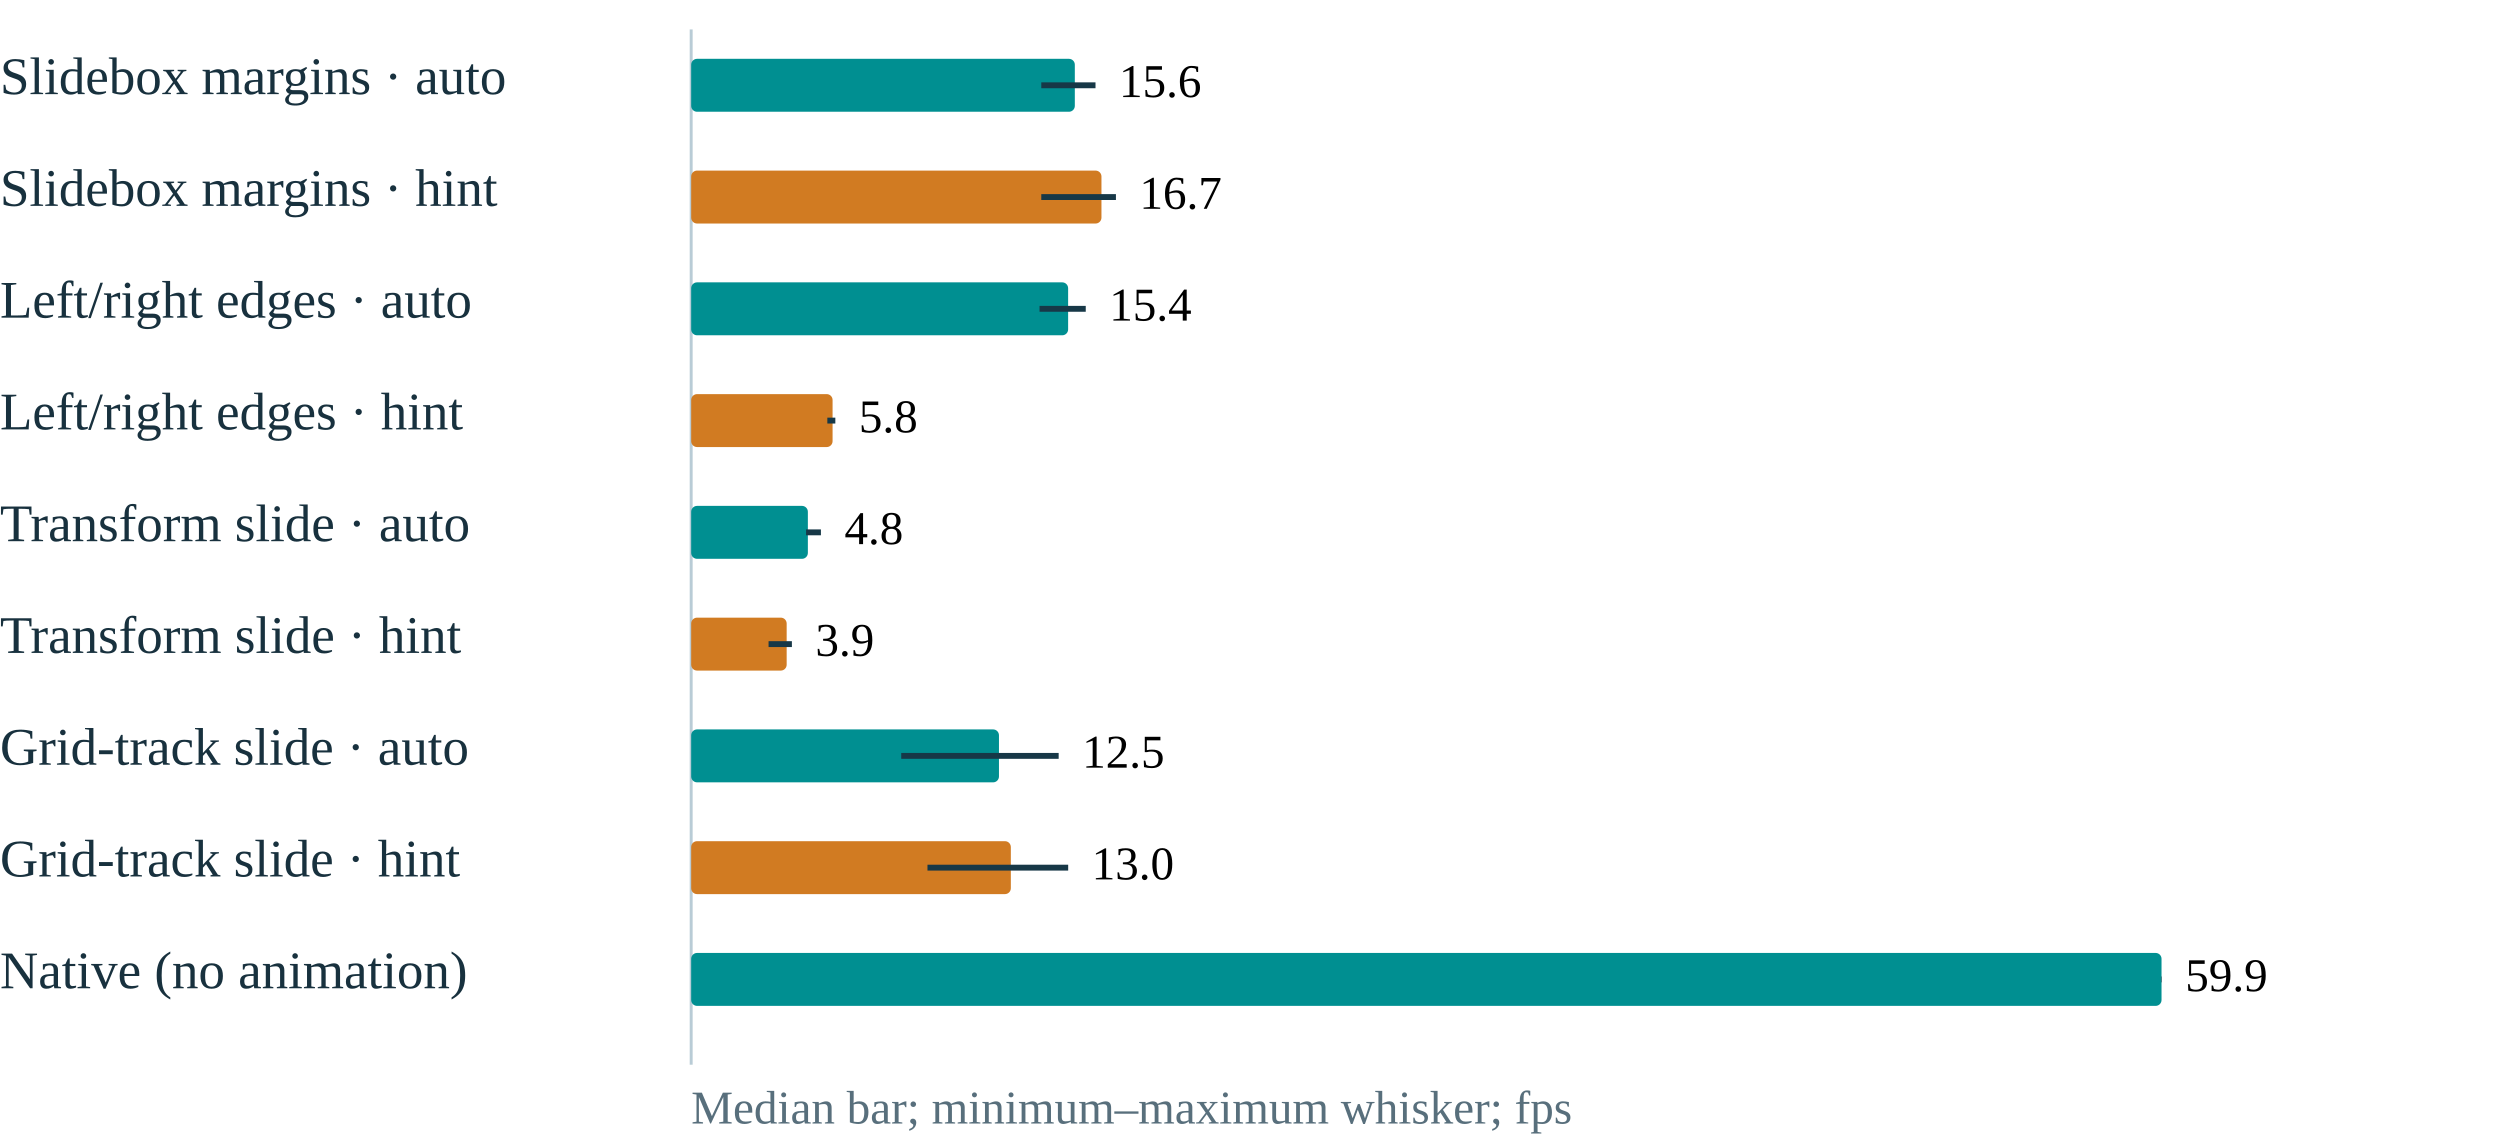
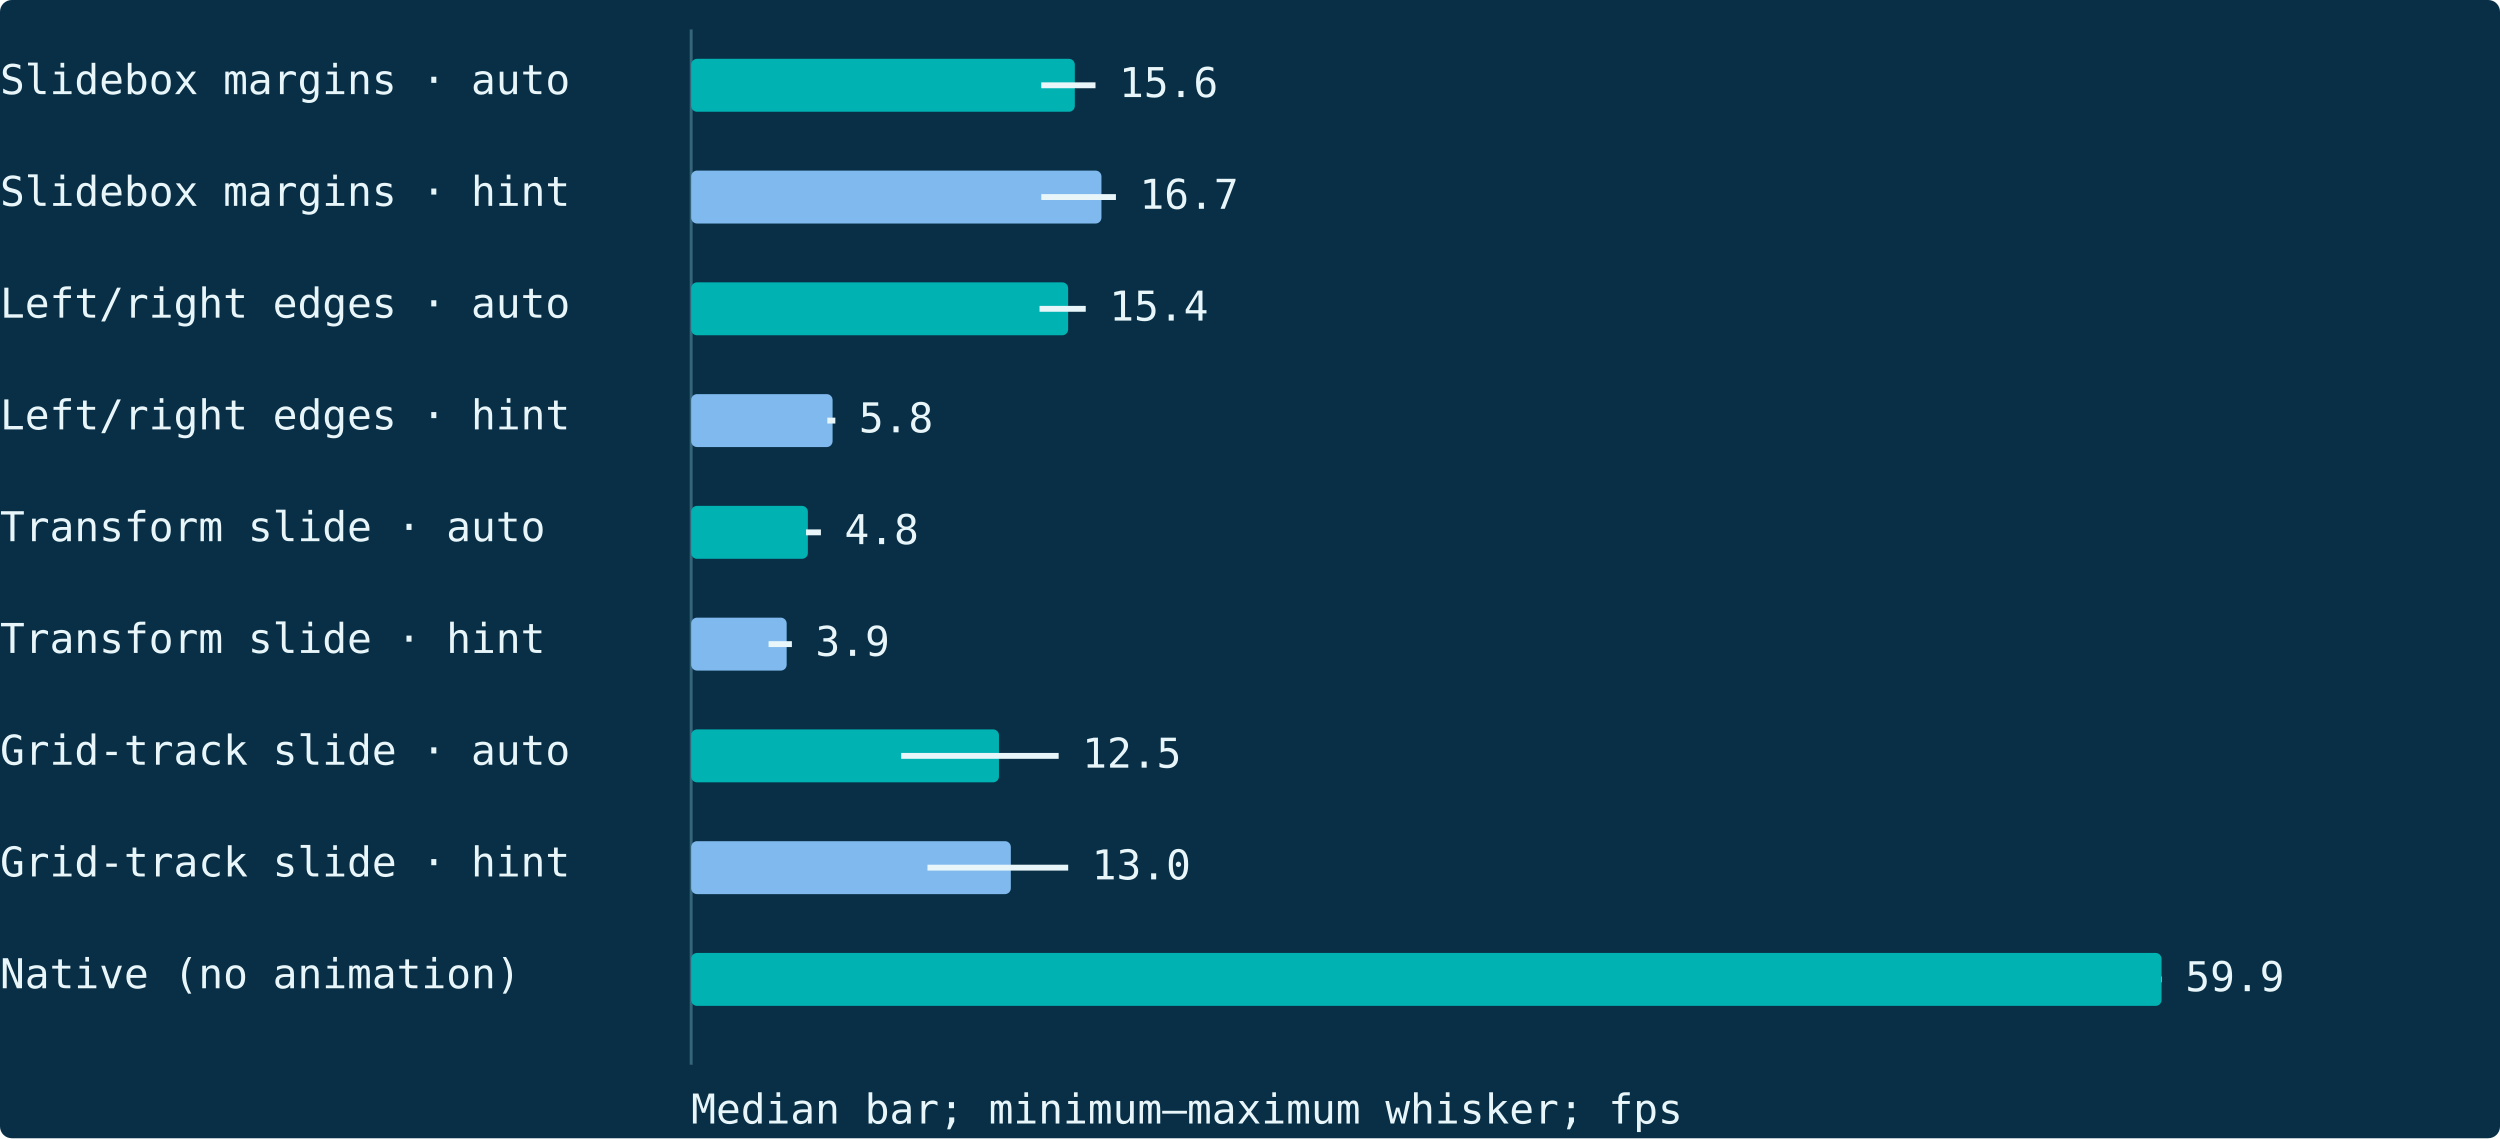
<svg xmlns="http://www.w3.org/2000/svg" viewBox="0 0 850 387" role="img" aria-label="rAF callback FPS, 2000 controls">
-   <line x1="235" x2="235" y1="10" y2="362" stroke="#b9ccd6" />
-   <text x="0" y="32" font-size="18" fill="#18313e">Slidebox margins · auto</text>
-   <rect x="235" y="20" width="130.44" height="18" rx="2" fill="#008f91" />
-   <line x1="354.033" x2="372.471" y1="29" y2="29" stroke="#173847" stroke-width="2" />
+   <style data-brand="nabous">text{font-family:"Cascadia Mono","SFMono-Regular",Consolas,monospace;fill:#e8f6fa;font-size:14px}svg{color-scheme:dark}</style>
+   <rect data-brand="nabous" width="100%" height="100%" rx="4" fill="#082f46" />
+   <line x1="235" x2="235" y1="10" y2="362" stroke="#8ac9d859" />
+   <text x="0" y="32" font-size="18" fill="#e8f6fa">Slidebox margins · auto</text>
+   <rect x="235" y="20" width="130.44" height="18" rx="2" fill="#00b2b2" />
+   <line x1="354.033" x2="372.471" y1="29" y2="29" stroke="#e8f6fa" stroke-width="2" />
  <text x="380.471" y="33" font-size="16">15.6</text>
-   <text x="0" y="70" font-size="18" fill="#18313e">Slidebox margins · hint</text>
-   <rect x="235" y="58" width="139.495" height="18" rx="2" fill="#d17b22" />
-   <line x1="354.033" x2="379.416" y1="67" y2="67" stroke="#173847" stroke-width="2" />
+   <text x="0" y="70" font-size="18" fill="#e8f6fa">Slidebox margins · hint</text>
+   <rect x="235" y="58" width="139.495" height="18" rx="2" fill="#80b9ed" />
+   <line x1="354.033" x2="379.416" y1="67" y2="67" stroke="#e8f6fa" stroke-width="2" />
  <text x="387.416" y="71" font-size="16">16.7</text>
-   <text x="0" y="108" font-size="18" fill="#18313e">Left/right edges · auto</text>
-   <rect x="235" y="96" width="128.162" height="18" rx="2" fill="#008f91" />
-   <line x1="353.44" x2="369.154" y1="105" y2="105" stroke="#173847" stroke-width="2" />
+   <text x="0" y="108" font-size="18" fill="#e8f6fa">Left/right edges · auto</text>
+   <rect x="235" y="96" width="128.162" height="18" rx="2" fill="#00b2b2" />
+   <line x1="353.44" x2="369.154" y1="105" y2="105" stroke="#e8f6fa" stroke-width="2" />
  <text x="377.154" y="109" font-size="16">15.4</text>
-   <text x="0" y="146" font-size="18" fill="#18313e">Left/right edges · hint</text>
-   <rect x="235" y="134" width="48.077" height="18" rx="2" fill="#d17b22" />
-   <line x1="281.294" x2="284.015" y1="143" y2="143" stroke="#173847" stroke-width="2" />
+   <text x="0" y="146" font-size="18" fill="#e8f6fa">Left/right edges · hint</text>
+   <rect x="235" y="134" width="48.077" height="18" rx="2" fill="#80b9ed" />
+   <line x1="281.294" x2="284.015" y1="143" y2="143" stroke="#e8f6fa" stroke-width="2" />
  <text x="292.015" y="147" font-size="16">5.8</text>
-   <text x="0" y="184" font-size="18" fill="#18313e">Transform slide · auto</text>
-   <rect x="235" y="172" width="39.674" height="18" rx="2" fill="#008f91" />
-   <line x1="274.061" x2="279.113" y1="181" y2="181" stroke="#173847" stroke-width="2" />
+   <text x="0" y="184" font-size="18" fill="#e8f6fa">Transform slide · auto</text>
+   <rect x="235" y="172" width="39.674" height="18" rx="2" fill="#00b2b2" />
+   <line x1="274.061" x2="279.113" y1="181" y2="181" stroke="#e8f6fa" stroke-width="2" />
  <text x="287.113" y="185" font-size="16">4.8</text>
-   <text x="0" y="222" font-size="18" fill="#18313e">Transform slide · hint</text>
-   <rect x="235" y="210" width="32.467" height="18" rx="2" fill="#d17b22" />
-   <line x1="261.312" x2="269.243" y1="219" y2="219" stroke="#173847" stroke-width="2" />
+   <text x="0" y="222" font-size="18" fill="#e8f6fa">Transform slide · hint</text>
+   <rect x="235" y="210" width="32.467" height="18" rx="2" fill="#80b9ed" />
+   <line x1="261.312" x2="269.243" y1="219" y2="219" stroke="#e8f6fa" stroke-width="2" />
  <text x="277.243" y="223" font-size="16">3.9</text>
-   <text x="0" y="260" font-size="18" fill="#18313e">Grid-track slide · auto</text>
-   <rect x="235" y="248" width="104.65" height="18" rx="2" fill="#008f91" />
-   <line x1="306.415" x2="359.944" y1="257" y2="257" stroke="#173847" stroke-width="2" />
+   <text x="0" y="260" font-size="18" fill="#e8f6fa">Grid-track slide · auto</text>
+   <rect x="235" y="248" width="104.65" height="18" rx="2" fill="#00b2b2" />
+   <line x1="306.415" x2="359.944" y1="257" y2="257" stroke="#e8f6fa" stroke-width="2" />
  <text x="367.944" y="261" font-size="16">12.5</text>
-   <text x="0" y="298" font-size="18" fill="#18313e">Grid-track slide · hint</text>
-   <rect x="235" y="286" width="108.686" height="18" rx="2" fill="#d17b22" />
-   <line x1="315.342" x2="363.181" y1="295" y2="295" stroke="#173847" stroke-width="2" />
+   <text x="0" y="298" font-size="18" fill="#e8f6fa">Grid-track slide · hint</text>
+   <rect x="235" y="286" width="108.686" height="18" rx="2" fill="#80b9ed" />
+   <line x1="315.342" x2="363.181" y1="295" y2="295" stroke="#e8f6fa" stroke-width="2" />
  <text x="371.181" y="299" font-size="16">13.0</text>
-   <text x="0" y="336" font-size="18" fill="#18313e">Native (no animation) </text>
-   <rect x="235" y="324" width="499.921" height="18" rx="2" fill="#008f91" />
-   <line x1="734.842" x2="735" y1="333" y2="333" stroke="#173847" stroke-width="2" />
+   <text x="0" y="336" font-size="18" fill="#e8f6fa">Native (no animation) </text>
+   <rect x="235" y="324" width="499.921" height="18" rx="2" fill="#00b2b2" />
+   <line x1="734.842" x2="735" y1="333" y2="333" stroke="#e8f6fa" stroke-width="2" />
  <text x="743" y="337" font-size="16">59.9</text>
  <text x="235" y="382" fill="#586f7c" font-size="16">Median bar; minimum–maximum whisker; fps</text>
</svg>
